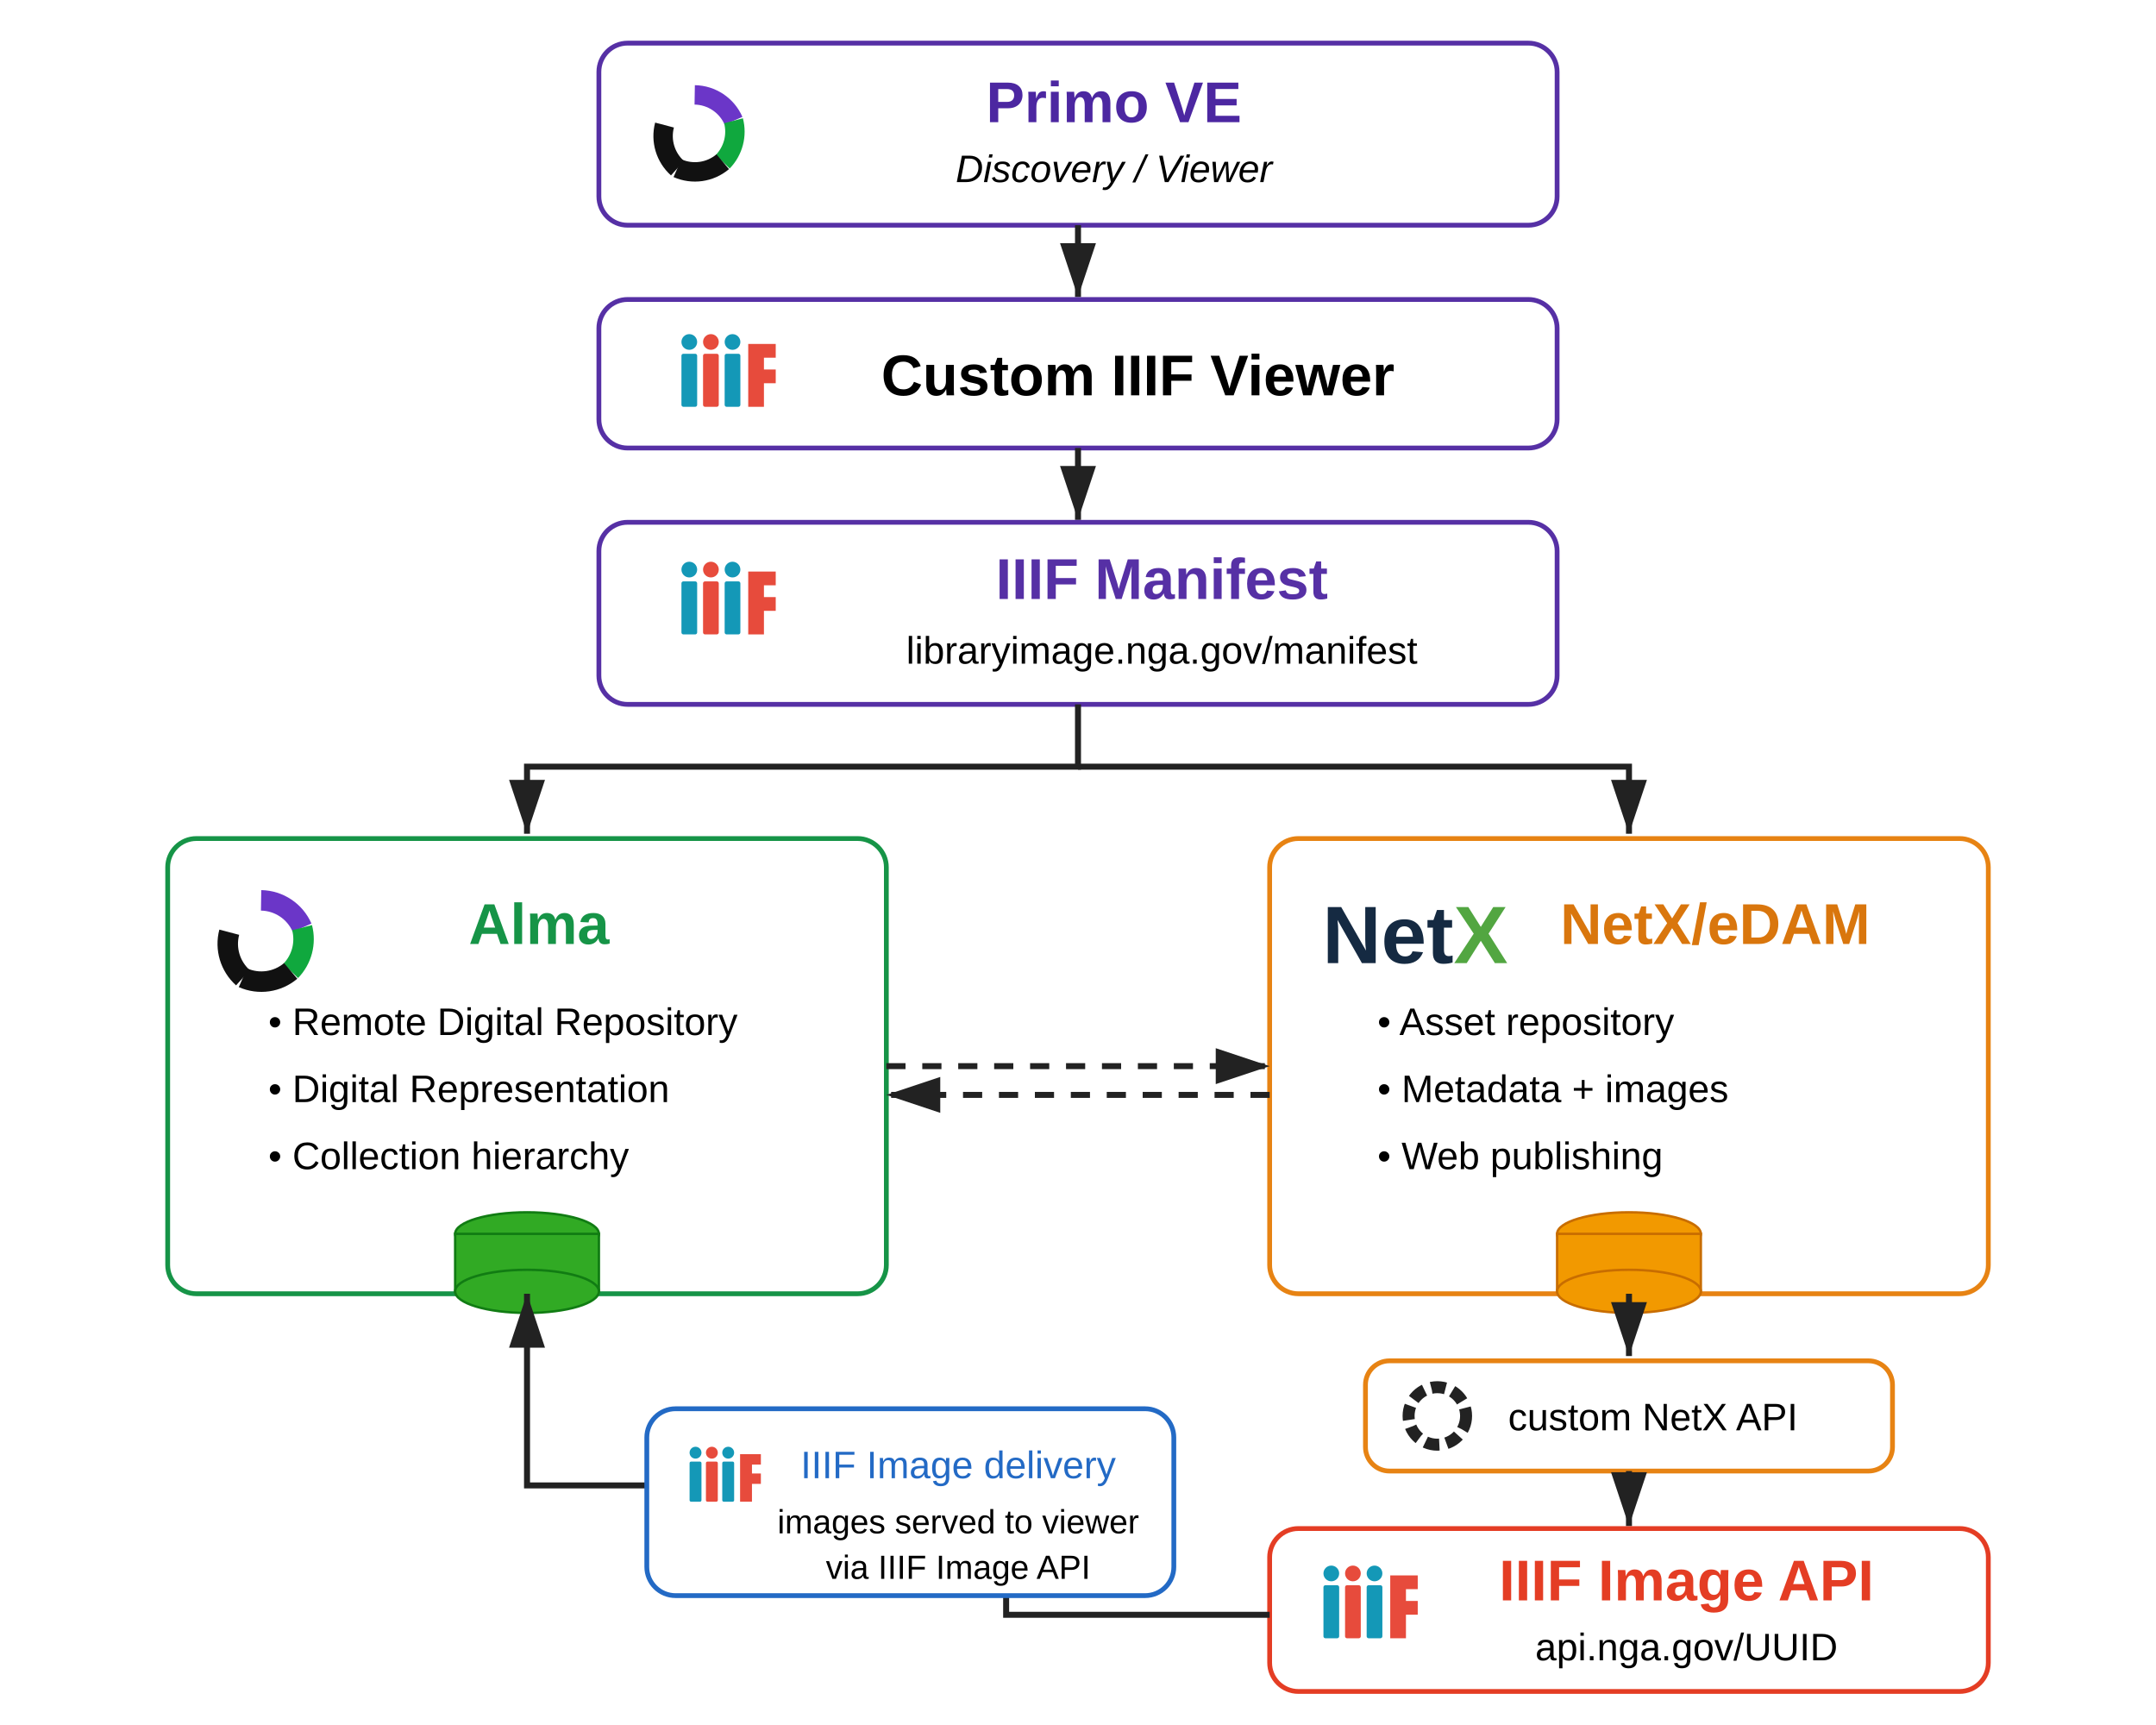
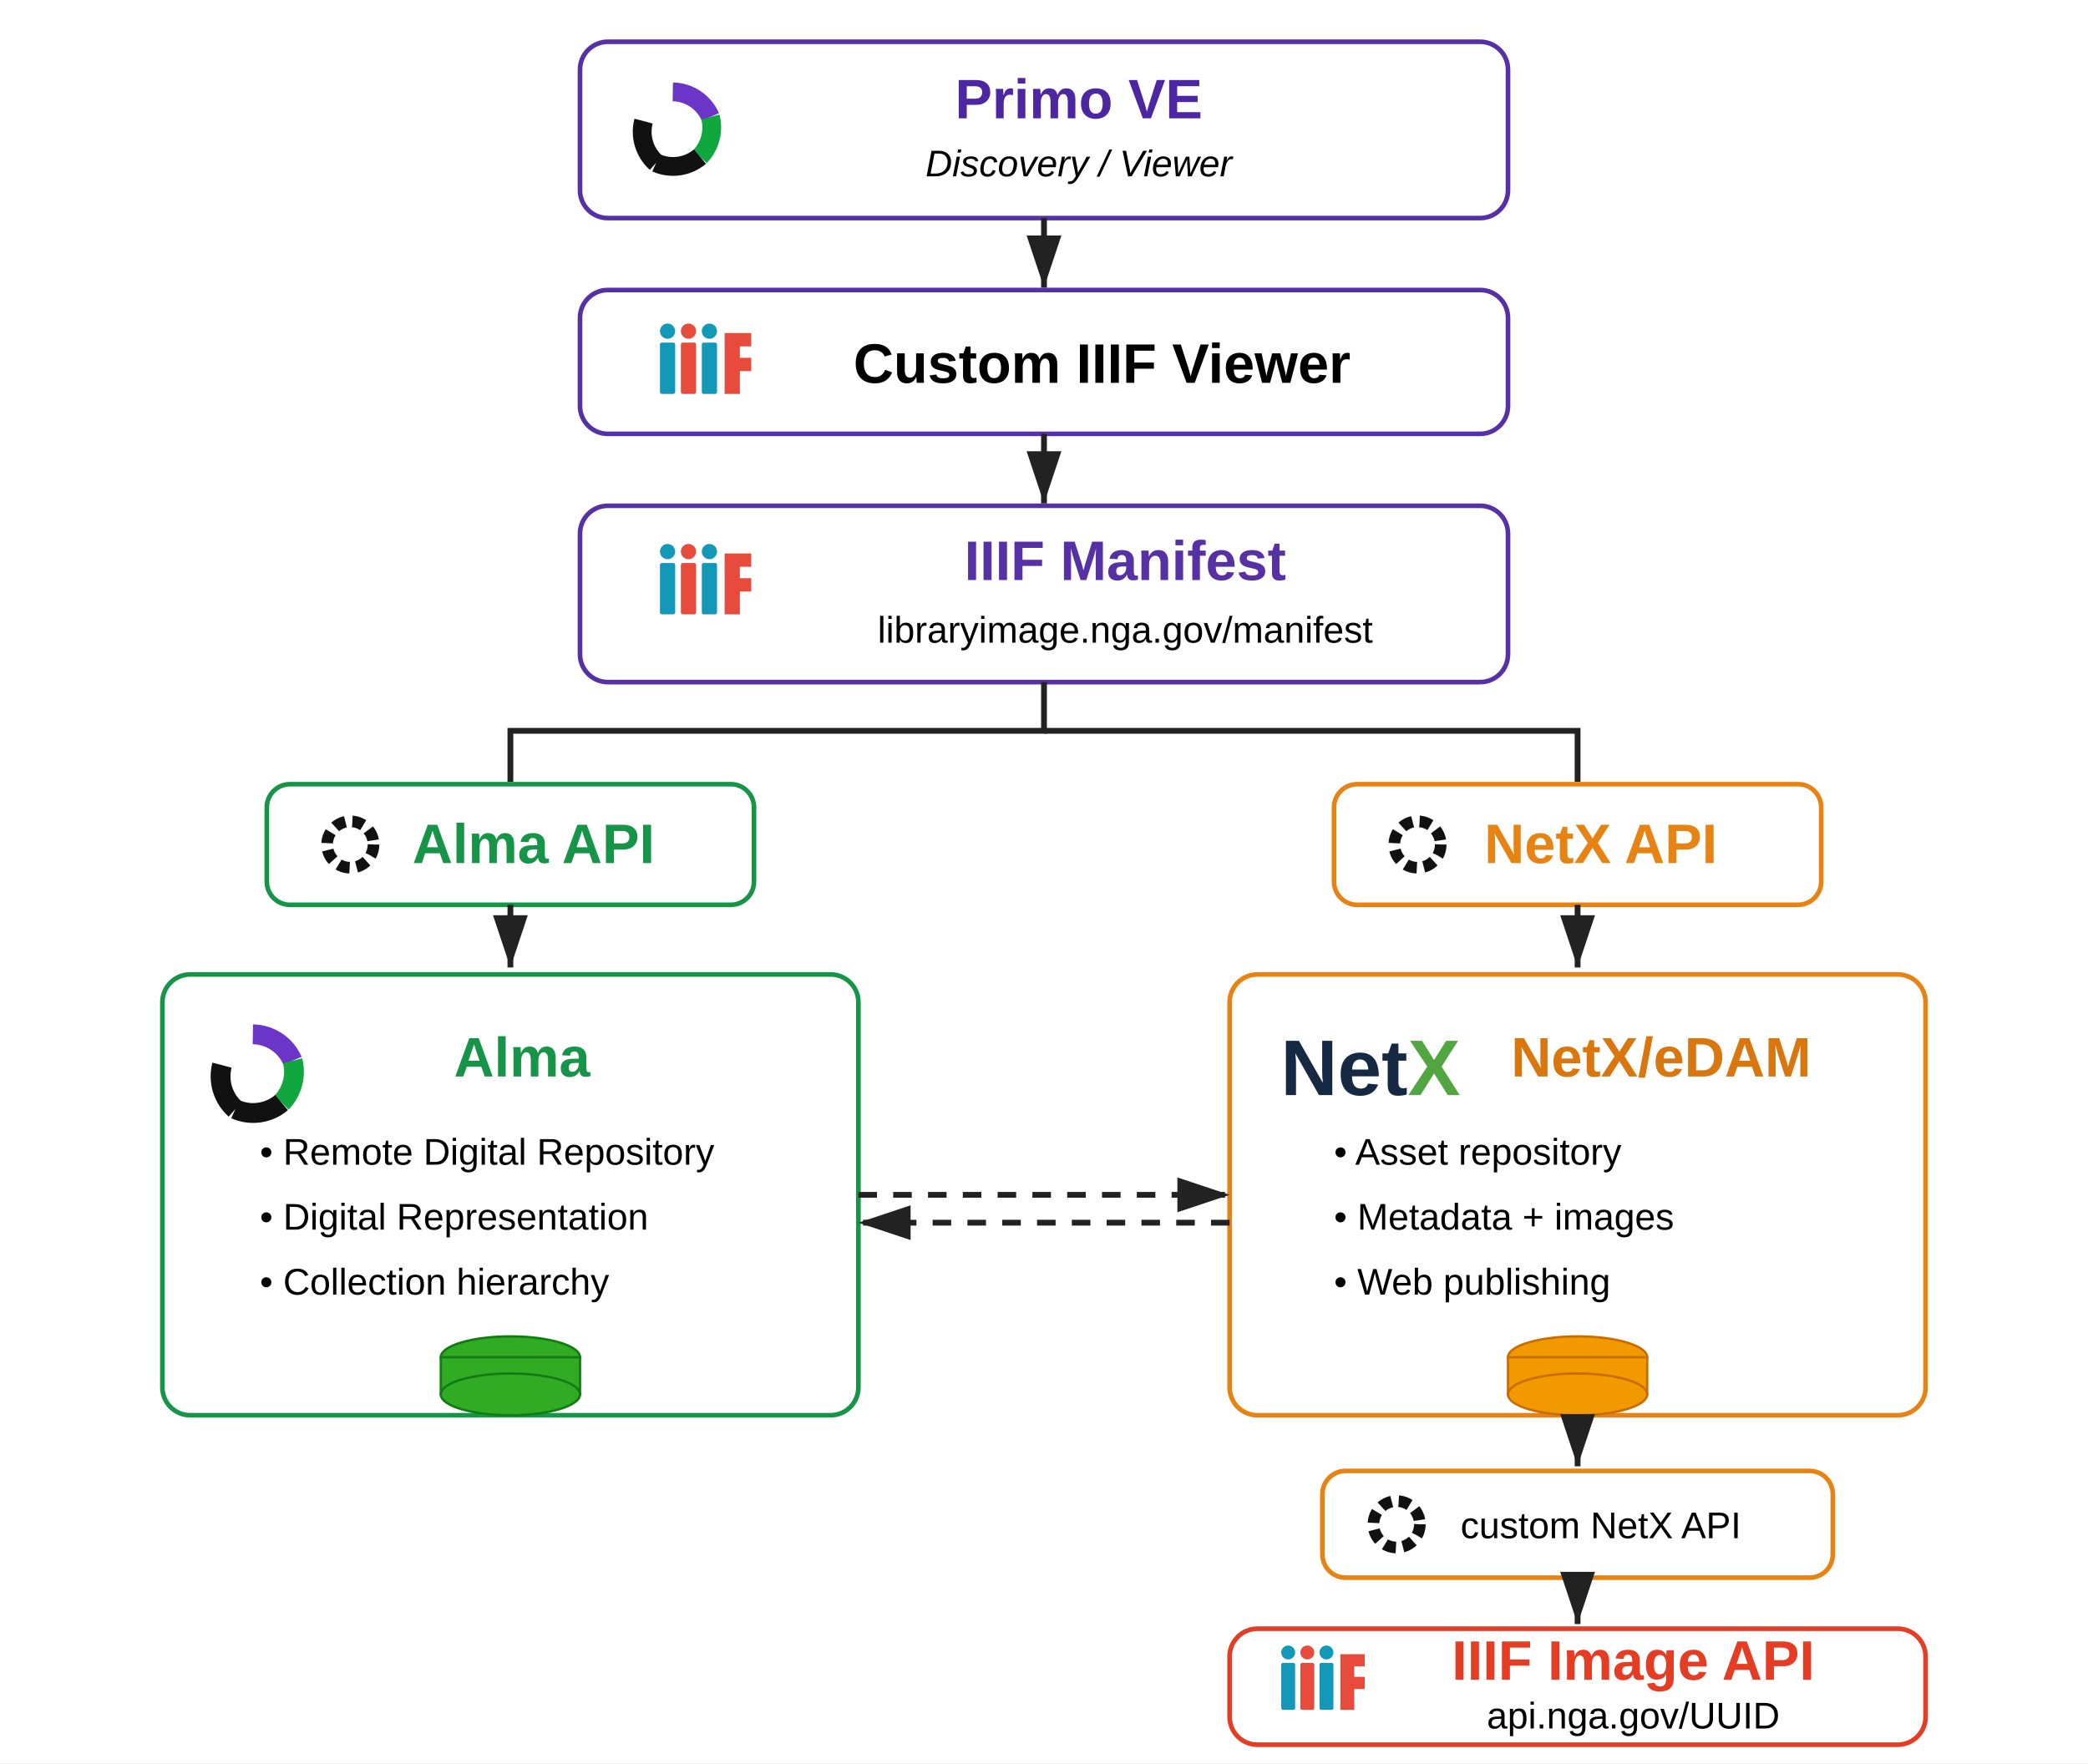
- <svg xmlns="http://www.w3.org/2000/svg" width="900" height="720" viewBox="0 0 900 720">
+ <svg xmlns="http://www.w3.org/2000/svg" width="900" height="760" viewBox="0 0 900 760">
  <defs>
    <marker id="arrow" markerWidth="10" markerHeight="10" refX="9" refY="3" orient="auto">
      <path d="M0,0 L0,6 L9,3 z" fill="#222" />
    </marker>
    <style>
-       .box{fill:#fff;stroke-width:2}.title{font:700 24px Arial,sans-serif}.sub{font:italic 16px Arial,sans-serif}.txt{font:16px Arial,sans-serif}.small{font:14px Arial,sans-serif}.purple{stroke:#5630a5}.green{stroke:#169447}.orange{stroke:#e78313}.red{stroke:#e43d24}.blue{stroke:#236ac5}.line{stroke:#222;stroke-width:2.5;fill:none;marker-end:url(#arrow)}.dash{stroke:#222;stroke-width:2.5;stroke-dasharray:8 7;fill:none;marker-end:url(#arrow)}
+       .box{fill:#fff;stroke-width:2}.title{font:700 24px Arial,sans-serif}.sub{font:italic 16px Arial,sans-serif}.txt{font:16px Arial,sans-serif}.purple{stroke:#5630a5}.green{stroke:#169447}.orange{stroke:#e78313}.red{stroke:#e43d24}.line{stroke:#222;stroke-width:2.5;fill:none;marker-end:url(#arrow)}.dash{stroke:#222;stroke-width:2.5;stroke-dasharray:8 7;fill:none;marker-end:url(#arrow)}
    </style>
    <g id="iiifLogo">
      <circle cx="7" cy="7" r="4" fill="#1498b7" />
      <rect x="3" y="13" width="8" height="27" rx="1" fill="#1498b7" />
      <circle cx="18" cy="7" r="4" fill="#e74b3c" />
      <rect x="14" y="13" width="8" height="27" rx="1" fill="#e74b3c" />
      <circle cx="29" cy="7" r="4" fill="#1498b7" />
      <rect x="25" y="13" width="8" height="27" rx="1" fill="#1498b7" />
      <path d="M38 8 H51 V15 H45 V21 H51 V28 H45 V40 H37 V8 Z" fill="#e74b3c" />
    </g>
    <g id="clarivateIcon">
      <path d="M20 4 A20 20 0 0 1 38 16" fill="none" stroke="#6b36c8" stroke-width="9" />
      <path d="M38 16 A20 20 0 0 1 33 35" fill="none" stroke="#10a83e" stroke-width="9" />
      <path d="M33 35 A20 20 0 0 1 12 38" fill="none" stroke="#111" stroke-width="9" />
      <path d="M12 38 A20 20 0 0 1 6 18" fill="none" stroke="#111" stroke-width="9" />
    </g>
+     <g id="apiIcon">
+       <circle cx="14" cy="14" r="10" fill="none" stroke="#111" stroke-width="5" stroke-dasharray="5 3" />
+     </g>
  </defs>
-   <rect width="900" height="720" fill="white" />
+   <rect width="900" height="760" fill="white" />
  <rect class="box purple" x="250" y="18" width="400" height="76" rx="12" />
  <g transform="translate(272 36) scale(.9)">
    <use href="#clarivateIcon" />
  </g>
  <text class="title" x="465" y="51" text-anchor="middle" fill="#4c27a1">Primo VE</text>
  <text class="sub" x="465" y="76" text-anchor="middle">Discovery / Viewer</text>
  <path class="line" d="M450 94 V124" />
  <rect class="box purple" x="250" y="125" width="400" height="62" rx="12" />
  <g transform="translate(282 137) scale(.82)">
    <use href="#iiifLogo" />
  </g>
-   <text class="title" x="475" y="165" text-anchor="middle" font-size="21">Custom IIIF Viewer</text>
+   <text class="title" x="475" y="165" text-anchor="middle">Custom IIIF Viewer</text>
  <path class="line" d="M450 187 V217" />
  <rect class="box purple" x="250" y="218" width="400" height="76" rx="12" />
  <g transform="translate(282 232) scale(.82)">
    <use href="#iiifLogo" />
  </g>
  <text class="title" x="485" y="250" text-anchor="middle" fill="#5630a5">IIIF Manifest</text>
  <text class="txt" x="485" y="277" text-anchor="middle">libraryimage.nga.gov/manifest</text>
-   <path class="line" d="M450 294 V320 H220 V348" />
-   <path class="line" d="M450 320 H680 V348" />
-   <rect class="box green" x="70" y="350" width="300" height="190" rx="12" />
-   <g transform="translate(90 372) scale(.95)">
+   <path d="M450 294 V315 H220 V337" stroke="#222" stroke-width="2.5" fill="none" />
+   <path d="M450 315 H680 V337" stroke="#222" stroke-width="2.5" fill="none" />
+   <rect class="box green" x="115" y="338" width="210" height="52" rx="10" />
+   <g transform="translate(137 350)">
+     <use href="#apiIcon" />
+   </g>
+   <text class="title" x="230" y="372" text-anchor="middle" fill="#169447" font-size="19">Alma API</text>
+   <path class="line" d="M220 390 V417" />
+   <rect class="box orange" x="575" y="338" width="210" height="52" rx="10" />
+   <g transform="translate(597 350)">
+     <use href="#apiIcon" />
+   </g>
+   <text class="title" x="690" y="372" text-anchor="middle" fill="#e78313" font-size="19">NetX API</text>
+   <path class="line" d="M680 390 V417" />
+   <rect class="box green" x="70" y="420" width="300" height="190" rx="12" />
+   <g transform="translate(90 442) scale(.95)">
    <use href="#clarivateIcon" />
  </g>
-   <text class="title" x="225" y="394" text-anchor="middle" fill="#169447">Alma</text>
-   <text class="txt" x="112" y="432">• Remote Digital Repository</text>
-   <text class="txt" x="112" y="460">• Digital Representation</text>
-   <text class="txt" x="112" y="488">• Collection hierarchy</text>
-   <ellipse cx="220" cy="515" rx="30" ry="9" fill="#31aa24" stroke="#117c13" />
-   <rect x="190" y="515" width="60" height="24" fill="#31aa24" stroke="#117c13" />
-   <ellipse cx="220" cy="539" rx="30" ry="9" fill="#31aa24" stroke="#117c13" />
-   <rect class="box orange" x="530" y="350" width="300" height="190" rx="12" />
-   <text x="552" y="402" font-family="Arial" font-size="34" font-weight="bold" fill="#152a42">Net<tspan fill="#52a641">X</tspan>
+   <text class="title" x="225" y="464" text-anchor="middle" fill="#169447">Alma</text>
+   <text class="txt" x="112" y="502">• Remote Digital Repository</text>
+   <text class="txt" x="112" y="530">• Digital Representation</text>
+   <text class="txt" x="112" y="558">• Collection hierarchy</text>
+   <ellipse cx="220" cy="585" rx="30" ry="9" fill="#31aa24" stroke="#117c13" />
+   <rect x="190" y="585" width="60" height="16" fill="#31aa24" stroke="#117c13" />
+   <ellipse cx="220" cy="601" rx="30" ry="9" fill="#31aa24" stroke="#117c13" />
+   <rect class="box orange" x="530" y="420" width="300" height="190" rx="12" />
+   <text x="552" y="472" font-family="Arial" font-size="34" font-weight="bold" fill="#152a42">Net<tspan fill="#52a641">X</tspan>
  </text>
-   <text class="title" x="716" y="394" text-anchor="middle" fill="#d9760d">NetX/eDAM</text>
-   <text class="txt" x="575" y="432">• Asset repository</text>
-   <text class="txt" x="575" y="460">• Metadata + images</text>
-   <text class="txt" x="575" y="488">• Web publishing</text>
-   <ellipse cx="680" cy="515" rx="30" ry="9" fill="#f29900" stroke="#c86d00" />
-   <rect x="650" y="515" width="60" height="24" fill="#f29900" stroke="#c86d00" />
-   <ellipse cx="680" cy="539" rx="30" ry="9" fill="#f29900" stroke="#c86d00" />
-   <path class="dash" d="M370 445 H530" />
-   <path class="dash" d="M530 457 H370" />
-   <path class="line" d="M680 540 V566" />
-   <rect class="box orange" x="570" y="568" width="220" height="46" rx="10" />
-   <circle cx="600" cy="591" r="12" fill="none" stroke="#222" stroke-width="5" stroke-dasharray="6 3" />
-   <text class="txt" x="690" y="597" text-anchor="middle" font-weight="bold">custom NetX API</text>
-   <path class="line" d="M680 614 V637" />
-   <rect class="box red" x="530" y="638" width="300" height="68" rx="12" />
-   <g transform="translate(550 651) scale(.82)">
+   <text class="title" x="716" y="464" text-anchor="middle" fill="#d9760d">NetX/eDAM</text>
+   <text class="txt" x="575" y="502">• Asset repository</text>
+   <text class="txt" x="575" y="530">• Metadata + images</text>
+   <text class="txt" x="575" y="558">• Web publishing</text>
+   <ellipse cx="680" cy="585" rx="30" ry="9" fill="#f29900" stroke="#c86d00" />
+   <rect x="650" y="585" width="60" height="16" fill="#f29900" stroke="#c86d00" />
+   <ellipse cx="680" cy="601" rx="30" ry="9" fill="#f29900" stroke="#c86d00" />
+   <path class="dash" d="M370 515 H530" />
+   <path class="dash" d="M530 527 H370" />
+   <path class="line" d="M680 610 V632" />
+   <rect class="box orange" x="570" y="634" width="220" height="46" rx="10" />
+   <g transform="translate(588 643)">
+     <use href="#apiIcon" />
+   </g>
+   <text class="txt" x="690" y="663" text-anchor="middle" font-weight="bold">custom NetX API</text>
+   <path class="line" d="M680 680 V700" />
+   <rect class="box red" x="530" y="702" width="300" height="50" rx="12" />
+   <g transform="translate(550 707) scale(.75)">
    <use href="#iiifLogo" />
  </g>
-   <text class="title" x="704" y="668" text-anchor="middle" fill="#e43d24" font-size="21">IIIF Image API</text>
-   <text class="txt" x="704" y="693" text-anchor="middle">api.nga.gov/UUID</text>
-   <path d="M530 674 H420 V620 H220 V540" stroke="#222" stroke-width="2.5" fill="none" marker-end="url(#arrow)" />
-   <rect class="box blue" x="270" y="588" width="220" height="78" rx="12" />
-   <g transform="translate(286 602) scale(.62)">
-     <use href="#iiifLogo" />
-   </g>
-   <text class="txt" x="400" y="617" text-anchor="middle" font-weight="bold" fill="#236ac5">IIIF Image delivery</text>
-   <text class="small" x="400" y="640" text-anchor="middle">images served to viewer</text>
-   <text class="small" x="400" y="659" text-anchor="middle">via IIIF Image API</text>
+   <text class="title" x="704" y="724" text-anchor="middle" fill="#e43d24" font-size="20">IIIF Image API</text>
+   <text class="txt" x="704" y="745" text-anchor="middle">api.nga.gov/UUID</text>
</svg>
